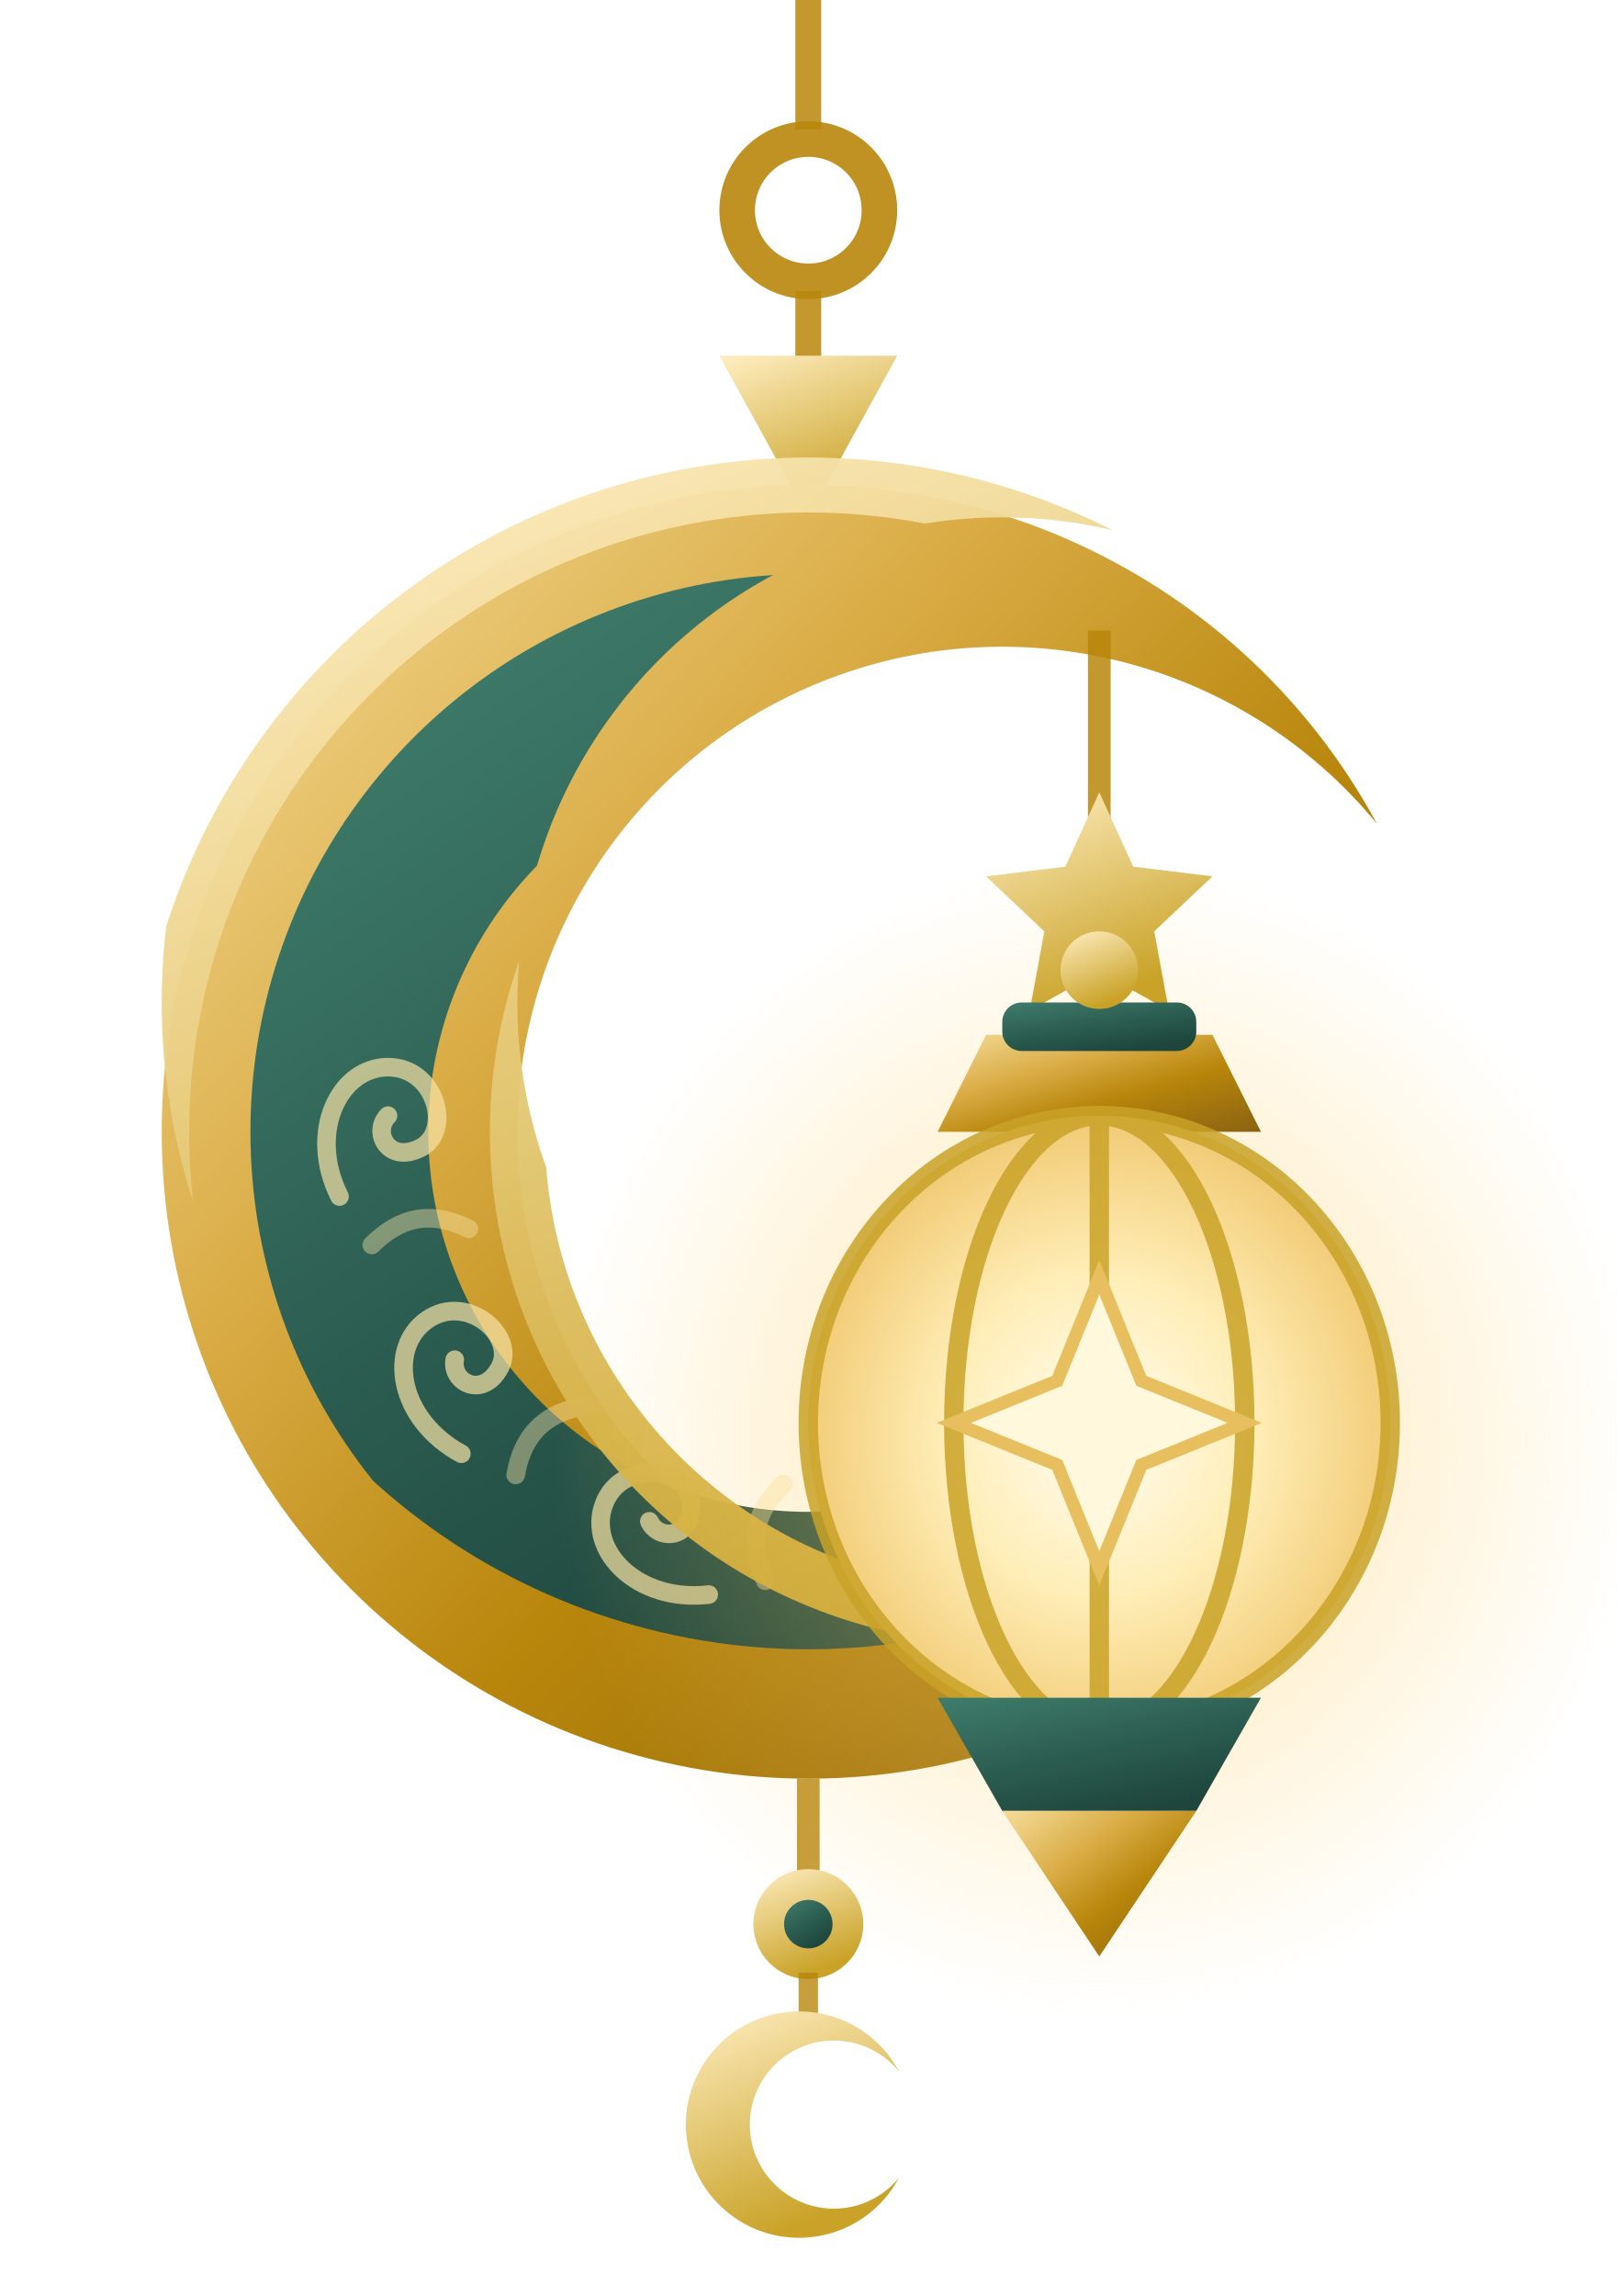
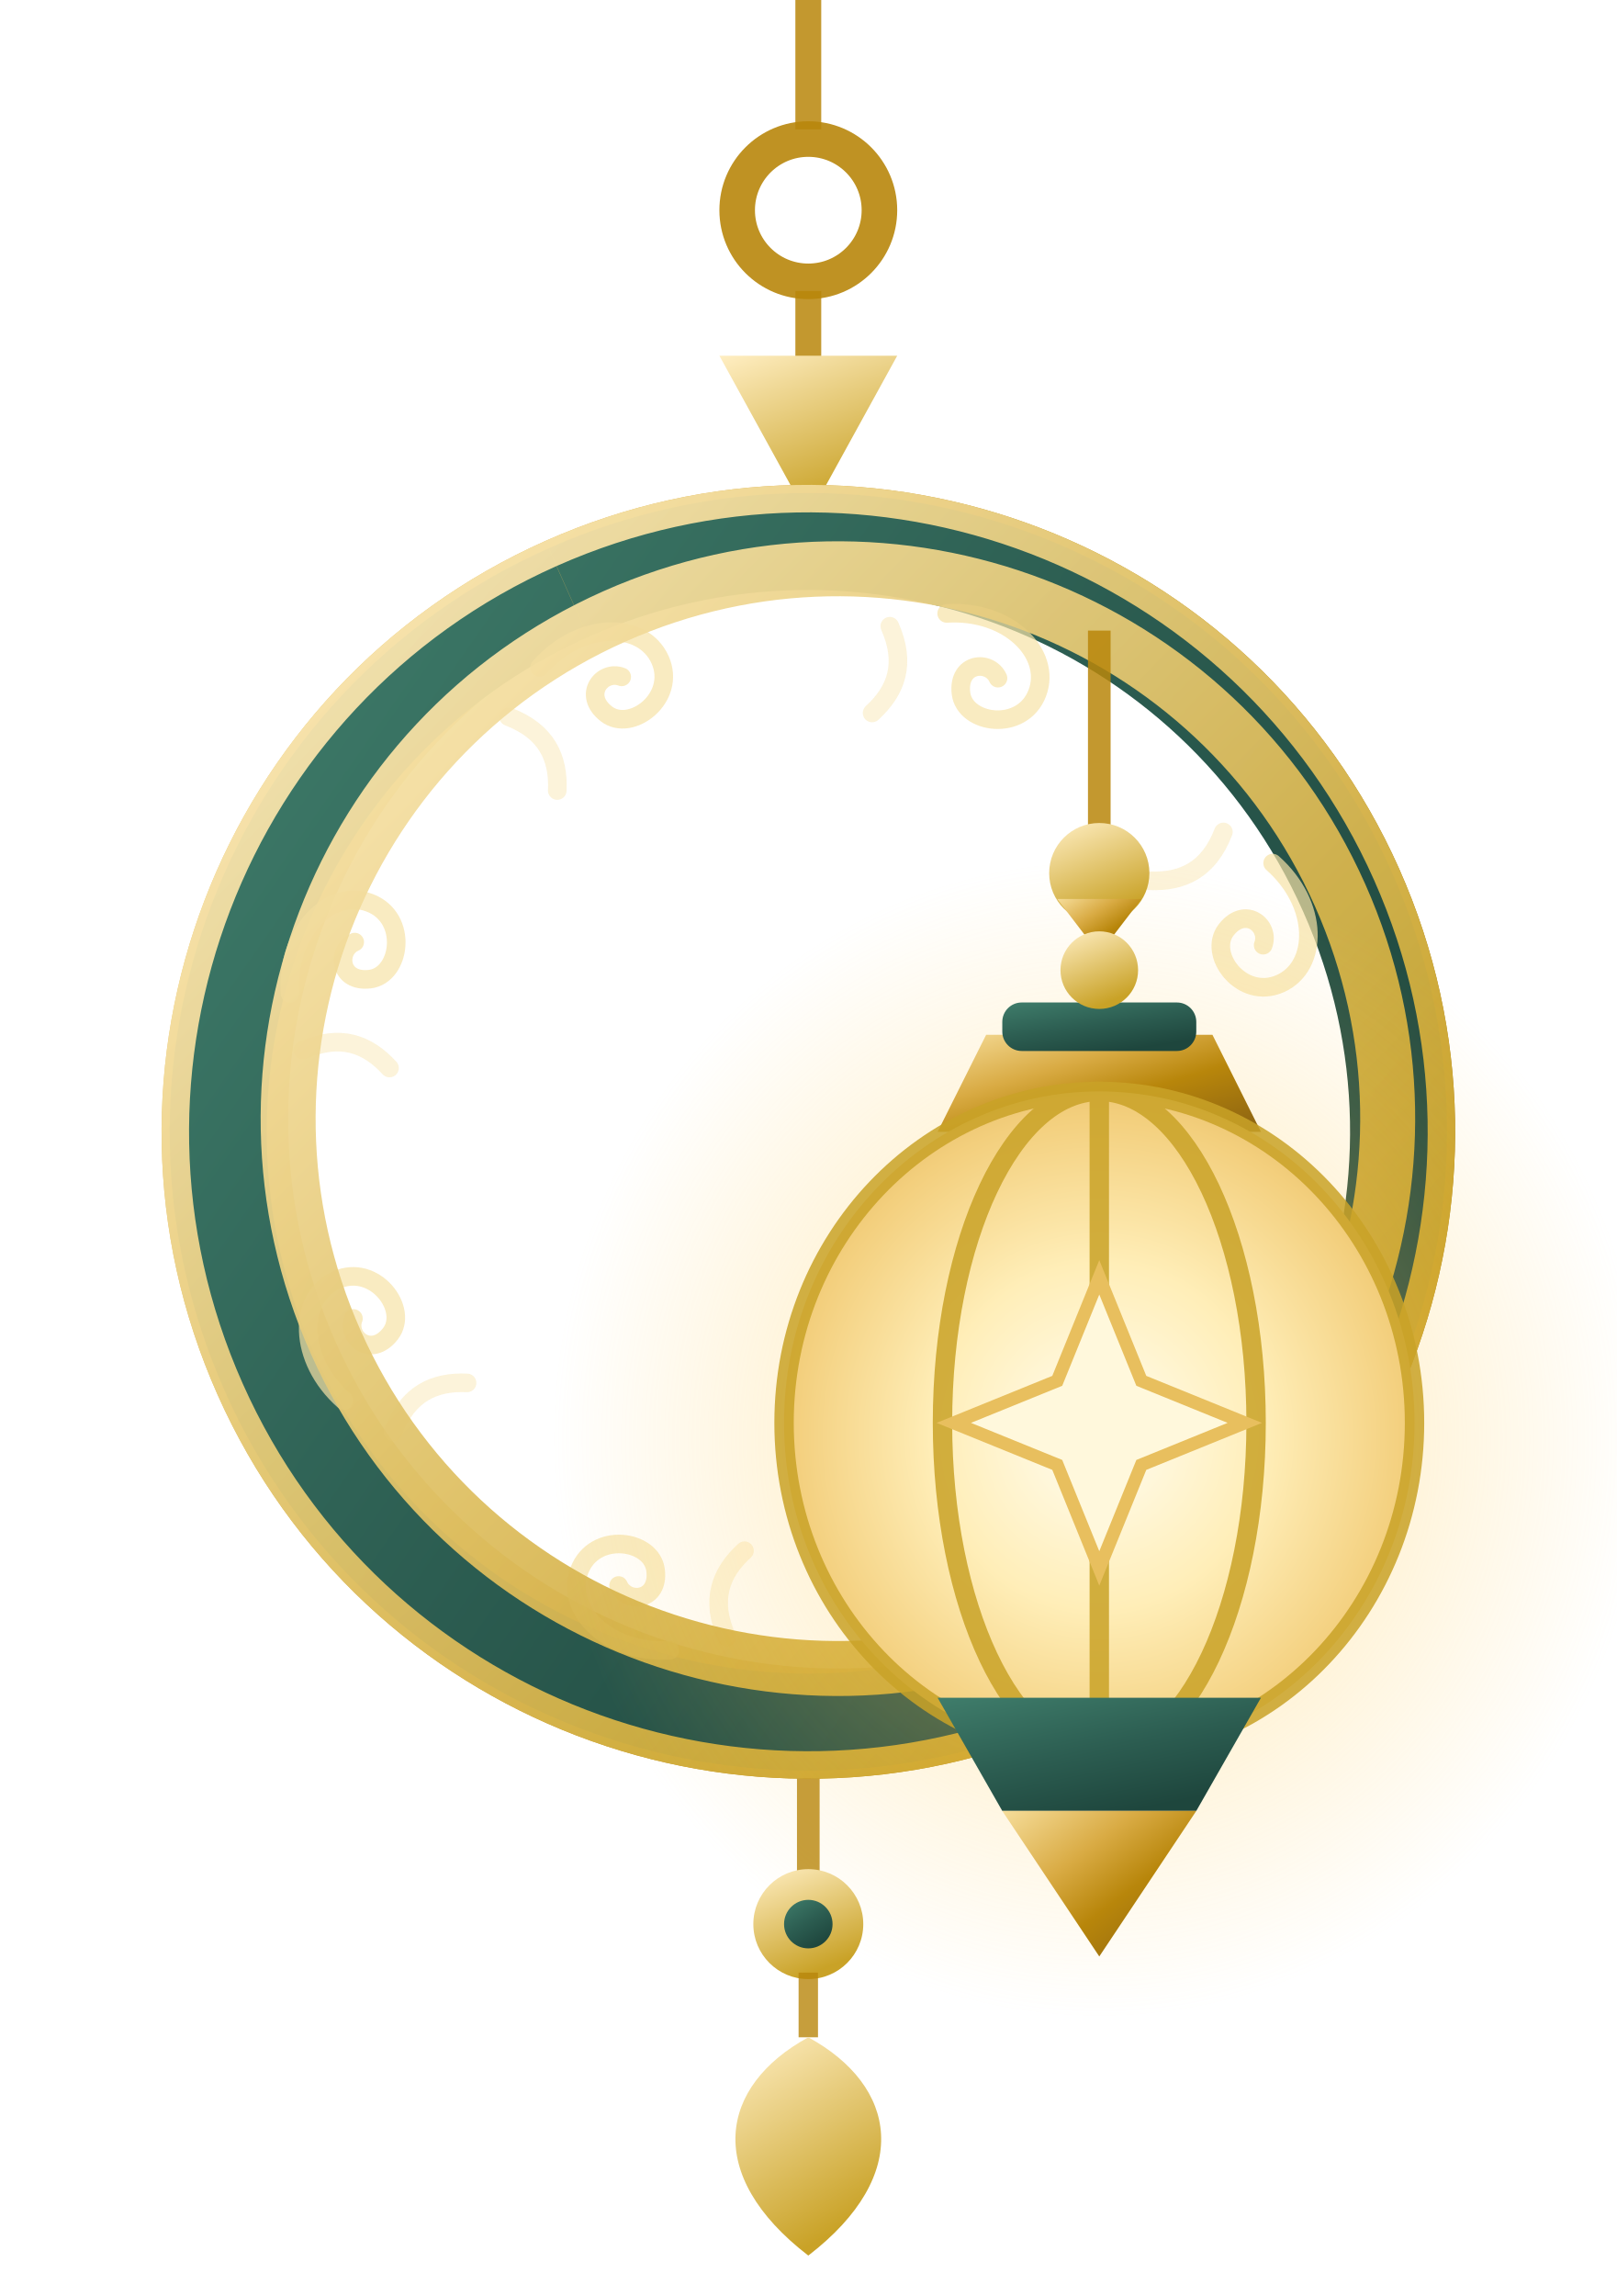
- <svg xmlns="http://www.w3.org/2000/svg" viewBox="0 0 100 142" fill="none" role="img" aria-label="OakenIT moon lantern" width="400" color="#b8860b">
+ <svg xmlns="http://www.w3.org/2000/svg" viewBox="0 0 100 142" fill="none" role="img" aria-label="OakenIT lantern" width="400" color="#b8860b">
  <defs>
    <linearGradient id="brass-p1" x1="0" y1="0" x2="1" y2="1">
      <stop offset="0%" stop-color="#f6dd9a" />
      <stop offset="35%" stop-color="#d9ab44" />
      <stop offset="60%" stop-color="#b8860b" />
      <stop offset="100%" stop-color="#8a6212" />
    </linearGradient>
    <linearGradient id="brassEdge-p1" x1="0" y1="0" x2="0.4" y2="1">
      <stop offset="0%" stop-color="#ffeec2" />
      <stop offset="100%" stop-color="#c9a227" />
    </linearGradient>
    <linearGradient id="jade-p1" x1="0" y1="0" x2="0.6" y2="1">
      <stop offset="0%" stop-color="#3f7d6b" />
      <stop offset="55%" stop-color="#2c5d51" />
      <stop offset="100%" stop-color="#1e463d" />
    </linearGradient>
    <radialGradient id="glass-p1" cx="0.5" cy="0.52" r="0.62">
      <stop offset="0%" stop-color="#fffdf2" />
      <stop offset="42%" stop-color="#ffeeb8" />
      <stop offset="78%" stop-color="#f3cf7d" />
      <stop offset="100%" stop-color="#e0b45c" />
    </radialGradient>
    <radialGradient id="halo-p1" cx="0.5" cy="0.5" r="0.5">
      <stop offset="0%" stop-color="#ffe9a8" stop-opacity="0.85" />
      <stop offset="45%" stop-color="#ffd166" stop-opacity="0.3" />
      <stop offset="100%" stop-color="#ffd166" stop-opacity="0" />
    </radialGradient>
    <clipPath id="clip-p1">
-       <path d="M85.17 58.94 A40 40 0 1 0 85.17 97.06 A30 30 0 1 1 85.17 58.94 Z" transform="translate(0 -8)" />
+       <path d="M50 38 a40 40 0 1 0 0.01 0 Z M52 44 a34 34 0 1 0 0.01 0 Z" fill-rule="evenodd" />
    </clipPath>
  </defs>
  <line x1="50" y1="0" x2="50" y2="8" stroke="currentColor" stroke-width="1.6" opacity="0.85" />
  <circle cx="50" cy="13" r="4.4" stroke="currentColor" stroke-width="2.2" opacity="0.9" />
  <line x1="50" y1="18" x2="50" y2="23" stroke="currentColor" stroke-width="1.6" opacity="0.85" />
  <path d="M44.5 22 H55.5 L50 32 Z" fill="url(#brassEdge-p1)" />
  <g transform="translate(0 -8)">
-     <path d="M85.17 58.94 A40 40 0 1 0 85.17 97.06 A30 30 0 1 1 85.17 58.94 Z" fill="url(#brass-p1)" />
-     <g clip-path="url(#clip-p1)">
-       <path d="M73.75 61.37 A29 29 0 1 0 73.75 94.63" fill="none" stroke="url(#jade-p1)" stroke-width="11" />
-       <g fill="none" stroke="#f7e2a6" stroke-width="1.15" stroke-linecap="round" opacity="0.7">
-         <g transform="rotate(95 50 78)">
-           <path d="M46 49 c 4 -2 8 0 8 3 c 0 3 -4 4 -5 2 c -1 -2 1 -3 2 -2" />
-           <path d="M43 51 c 2 2 2 4 1 6" opacity="0.6" />
+     <g transform="rotate(-24 50 78)">
+       <path d="M50 38 a40 40 0 1 0 0.01 0 Z M52 44 a34 34 0 1 0 0.01 0 Z" fill-rule="evenodd" fill="url(#brass-p1)" />
+       <g clip-path="url(#clip-p1)">
+         <path d="M50 41.5 a36.5 36.5 0 1 0 0.01 0" fill="none" stroke="url(#jade-p1)" stroke-width="6" />
+         <g fill="none" stroke="#f7e2a6" stroke-width="1.15" stroke-linecap="round" opacity="0.7">
+           <g transform="rotate(0 50 78)">
+             <path d="M46.5 45 c 3.5 -1.6 7 0 7 2.6 c 0 2.6 -3.5 3.4 -4.4 1.7 c -0.9 -1.7 0.9 -2.6 1.8 -1.7" />
+             <path d="M43.5 47 c 1.8 1.8 1.8 3.6 0.9 5.4" opacity="0.6" />
+           </g>
+           <g transform="rotate(45 50 78)">
+             <path d="M46.5 45 c 3.5 -1.6 7 0 7 2.6 c 0 2.6 -3.5 3.4 -4.4 1.7 c -0.9 -1.7 0.9 -2.6 1.8 -1.7" />
+             <path d="M43.5 47 c 1.8 1.8 1.8 3.6 0.9 5.4" opacity="0.6" />
+           </g>
+           <g transform="rotate(90 50 78)">
+             <path d="M46.5 45 c 3.5 -1.6 7 0 7 2.6 c 0 2.6 -3.5 3.4 -4.4 1.7 c -0.9 -1.7 0.9 -2.6 1.8 -1.7" />
+             <path d="M43.5 47 c 1.8 1.8 1.8 3.6 0.9 5.4" opacity="0.6" />
+           </g>
+           <g transform="rotate(135 50 78)">
+             <path d="M46.5 45 c 3.5 -1.6 7 0 7 2.6 c 0 2.6 -3.5 3.4 -4.4 1.7 c -0.9 -1.7 0.9 -2.6 1.8 -1.7" />
+             <path d="M43.5 47 c 1.8 1.8 1.8 3.6 0.9 5.4" opacity="0.6" />
+           </g>
+           <g transform="rotate(180 50 78)">
+             <path d="M46.5 45 c 3.5 -1.6 7 0 7 2.6 c 0 2.6 -3.5 3.4 -4.4 1.7 c -0.9 -1.7 0.9 -2.6 1.8 -1.7" />
+             <path d="M43.5 47 c 1.8 1.8 1.8 3.6 0.9 5.4" opacity="0.6" />
+           </g>
+           <g transform="rotate(225 50 78)">
+             <path d="M46.5 45 c 3.5 -1.6 7 0 7 2.6 c 0 2.6 -3.5 3.4 -4.4 1.7 c -0.9 -1.7 0.9 -2.6 1.8 -1.7" />
+             <path d="M43.5 47 c 1.8 1.8 1.8 3.6 0.9 5.4" opacity="0.6" />
+           </g>
+           <g transform="rotate(270 50 78)">
+             <path d="M46.5 45 c 3.5 -1.6 7 0 7 2.6 c 0 2.6 -3.5 3.4 -4.4 1.7 c -0.9 -1.7 0.9 -2.6 1.8 -1.7" />
+             <path d="M43.5 47 c 1.8 1.8 1.8 3.6 0.9 5.4" opacity="0.6" />
+           </g>
+           <g transform="rotate(315 50 78)">
+             <path d="M46.5 45 c 3.5 -1.6 7 0 7 2.6 c 0 2.6 -3.5 3.4 -4.4 1.7 c -0.9 -1.7 0.9 -2.6 1.8 -1.7" />
+             <path d="M43.5 47 c 1.8 1.8 1.8 3.6 0.9 5.4" opacity="0.6" />
+           </g>
        </g>
-         <g transform="rotate(130 50 78)">
-           <path d="M46 49 c 4 -2 8 0 8 3 c 0 3 -4 4 -5 2 c -1 -2 1 -3 2 -2" />
-           <path d="M43 51 c 2 2 2 4 1 6" opacity="0.6" />
-         </g>
-         <g transform="rotate(165 50 78)">
-           <path d="M46 49 c 4 -2 8 0 8 3 c 0 3 -4 4 -5 2 c -1 -2 1 -3 2 -2" />
-           <path d="M43 51 c 2 2 2 4 1 6" opacity="0.6" />
-         </g>
-         <g transform="rotate(200 50 78)">
-           <path d="M46 49 c 4 -2 8 0 8 3 c 0 3 -4 4 -5 2 c -1 -2 1 -3 2 -2" />
-           <path d="M43 51 c 2 2 2 4 1 6" opacity="0.6" />
-         </g>
-         <g transform="rotate(235 50 78)">
-           <path d="M46 49 c 4 -2 8 0 8 3 c 0 3 -4 4 -5 2 c -1 -2 1 -3 2 -2" />
-           <path d="M43 51 c 2 2 2 4 1 6" opacity="0.6" />
-         </g>
-         <g transform="rotate(270 50 78)">
-           <path d="M46 49 c 4 -2 8 0 8 3 c 0 3 -4 4 -5 2 c -1 -2 1 -3 2 -2" />
-           <path d="M43 51 c 2 2 2 4 1 6" opacity="0.6" />
-         </g>
+         <path d="M50 38 a40 40 0 1 0 0.01 0 Z M52 44 a34 34 0 1 0 0.01 0 Z" fill-rule="evenodd" fill="none" stroke="url(#brassEdge-p1)" stroke-width="3.4" opacity="0.95" />
      </g>
-       <path d="M85.17 58.94 A40 40 0 1 0 85.17 97.06 A30 30 0 1 1 85.17 58.94 Z" fill="none" stroke="url(#brassEdge-p1)" stroke-width="3.4" opacity="0.95" />
    </g>
    <ellipse cx="68" cy="97" rx="34" ry="36" fill="url(#halo-p1)" />
    <line x1="68" y1="47" x2="68" y2="60" stroke="currentColor" stroke-width="1.4" opacity="0.85" />
-     <path d="M68 57 l2.1 4.6 4.9 .6 -3.6 3.4 .9 4.9 -4.3 -2.4 -4.3 2.4 .9 -4.9 -3.6 -3.4 4.9 -.6 Z" fill="url(#brassEdge-p1)" />
+     <circle cx="68" cy="62" r="3.1" fill="url(#brassEdge-p1)" />
+     <path d="M65.4 63.6 h5.2 l-2.6 3.4 Z" fill="url(#brass-p1)" />
    <path d="M58 78 h20 l-3 -6 h-14 Z" fill="url(#brass-p1)" />
    <rect x="62" y="70" width="12" height="3" rx="1.2" fill="url(#jade-p1)" />
    <circle cx="68" cy="68" r="2.4" fill="url(#brassEdge-p1)" />
-     <ellipse cx="68" cy="96" rx="18" ry="19" fill="url(#glass-p1)" />
+     <ellipse cx="68" cy="96" rx="19.5" ry="20.5" fill="url(#glass-p1)" />
    <g stroke="#c9a227" stroke-width="1.2" fill="none" opacity="0.85">
-       <ellipse cx="68" cy="96" rx="18" ry="19" />
-       <ellipse cx="68" cy="96" rx="9" ry="19" />
-       <line x1="68" y1="77" x2="68" y2="115" />
+       <ellipse cx="68" cy="96" rx="19.5" ry="20.5" />
+       <ellipse cx="68" cy="96" rx="9.7" ry="20.5" />
+       <line x1="68" y1="75.5" x2="68" y2="116.5" />
    </g>
    <path d="M68 87 l2.6 6.4 6.4 2.6 -6.4 2.6 -2.6 6.4 -2.6 -6.4 -6.4 -2.6 6.4 -2.6 Z" fill="#fff8dc" />
    <path d="M68 87 l2.6 6.4 6.4 2.6 -6.4 2.6 -2.6 6.4 -2.6 -6.4 -6.4 -2.6 6.4 -2.6 Z" fill="none" stroke="#e8bf5e" stroke-width="0.8" />
    <path d="M58 113 h20 l-4 7 h-12 Z" fill="url(#jade-p1)" />
    <path d="M62 120 h12 l-6 9 Z" fill="url(#brass-p1)" />
    <line x1="50" y1="118" x2="50" y2="124" stroke="currentColor" stroke-width="1.4" opacity="0.8" />
    <circle cx="50" cy="127" r="3.4" fill="url(#brassEdge-p1)" />
    <circle cx="50" cy="127" r="1.5" fill="url(#jade-p1)" />
    <line x1="50" y1="130" x2="50" y2="134" stroke="currentColor" stroke-width="1.2" opacity="0.8" />
-     <path d="M55.6 136.1 A7 7 0 1 0 55.6 142.7 A5.2 5.2 0 1 1 55.6 136.1 Z" fill="url(#brassEdge-p1)" />
+     <path d="M50 134 c 5.5 3 6.5 8.5 0 13.5 c -6.5 -5 -5.5 -10.5 0 -13.5 Z" fill="url(#brassEdge-p1)" />
+     <line x1="50" y1="136" x2="50" y2="146" stroke="url(#jade-p1)" stroke-width="0.9" opacity="0.8" />
  </g>
</svg>
